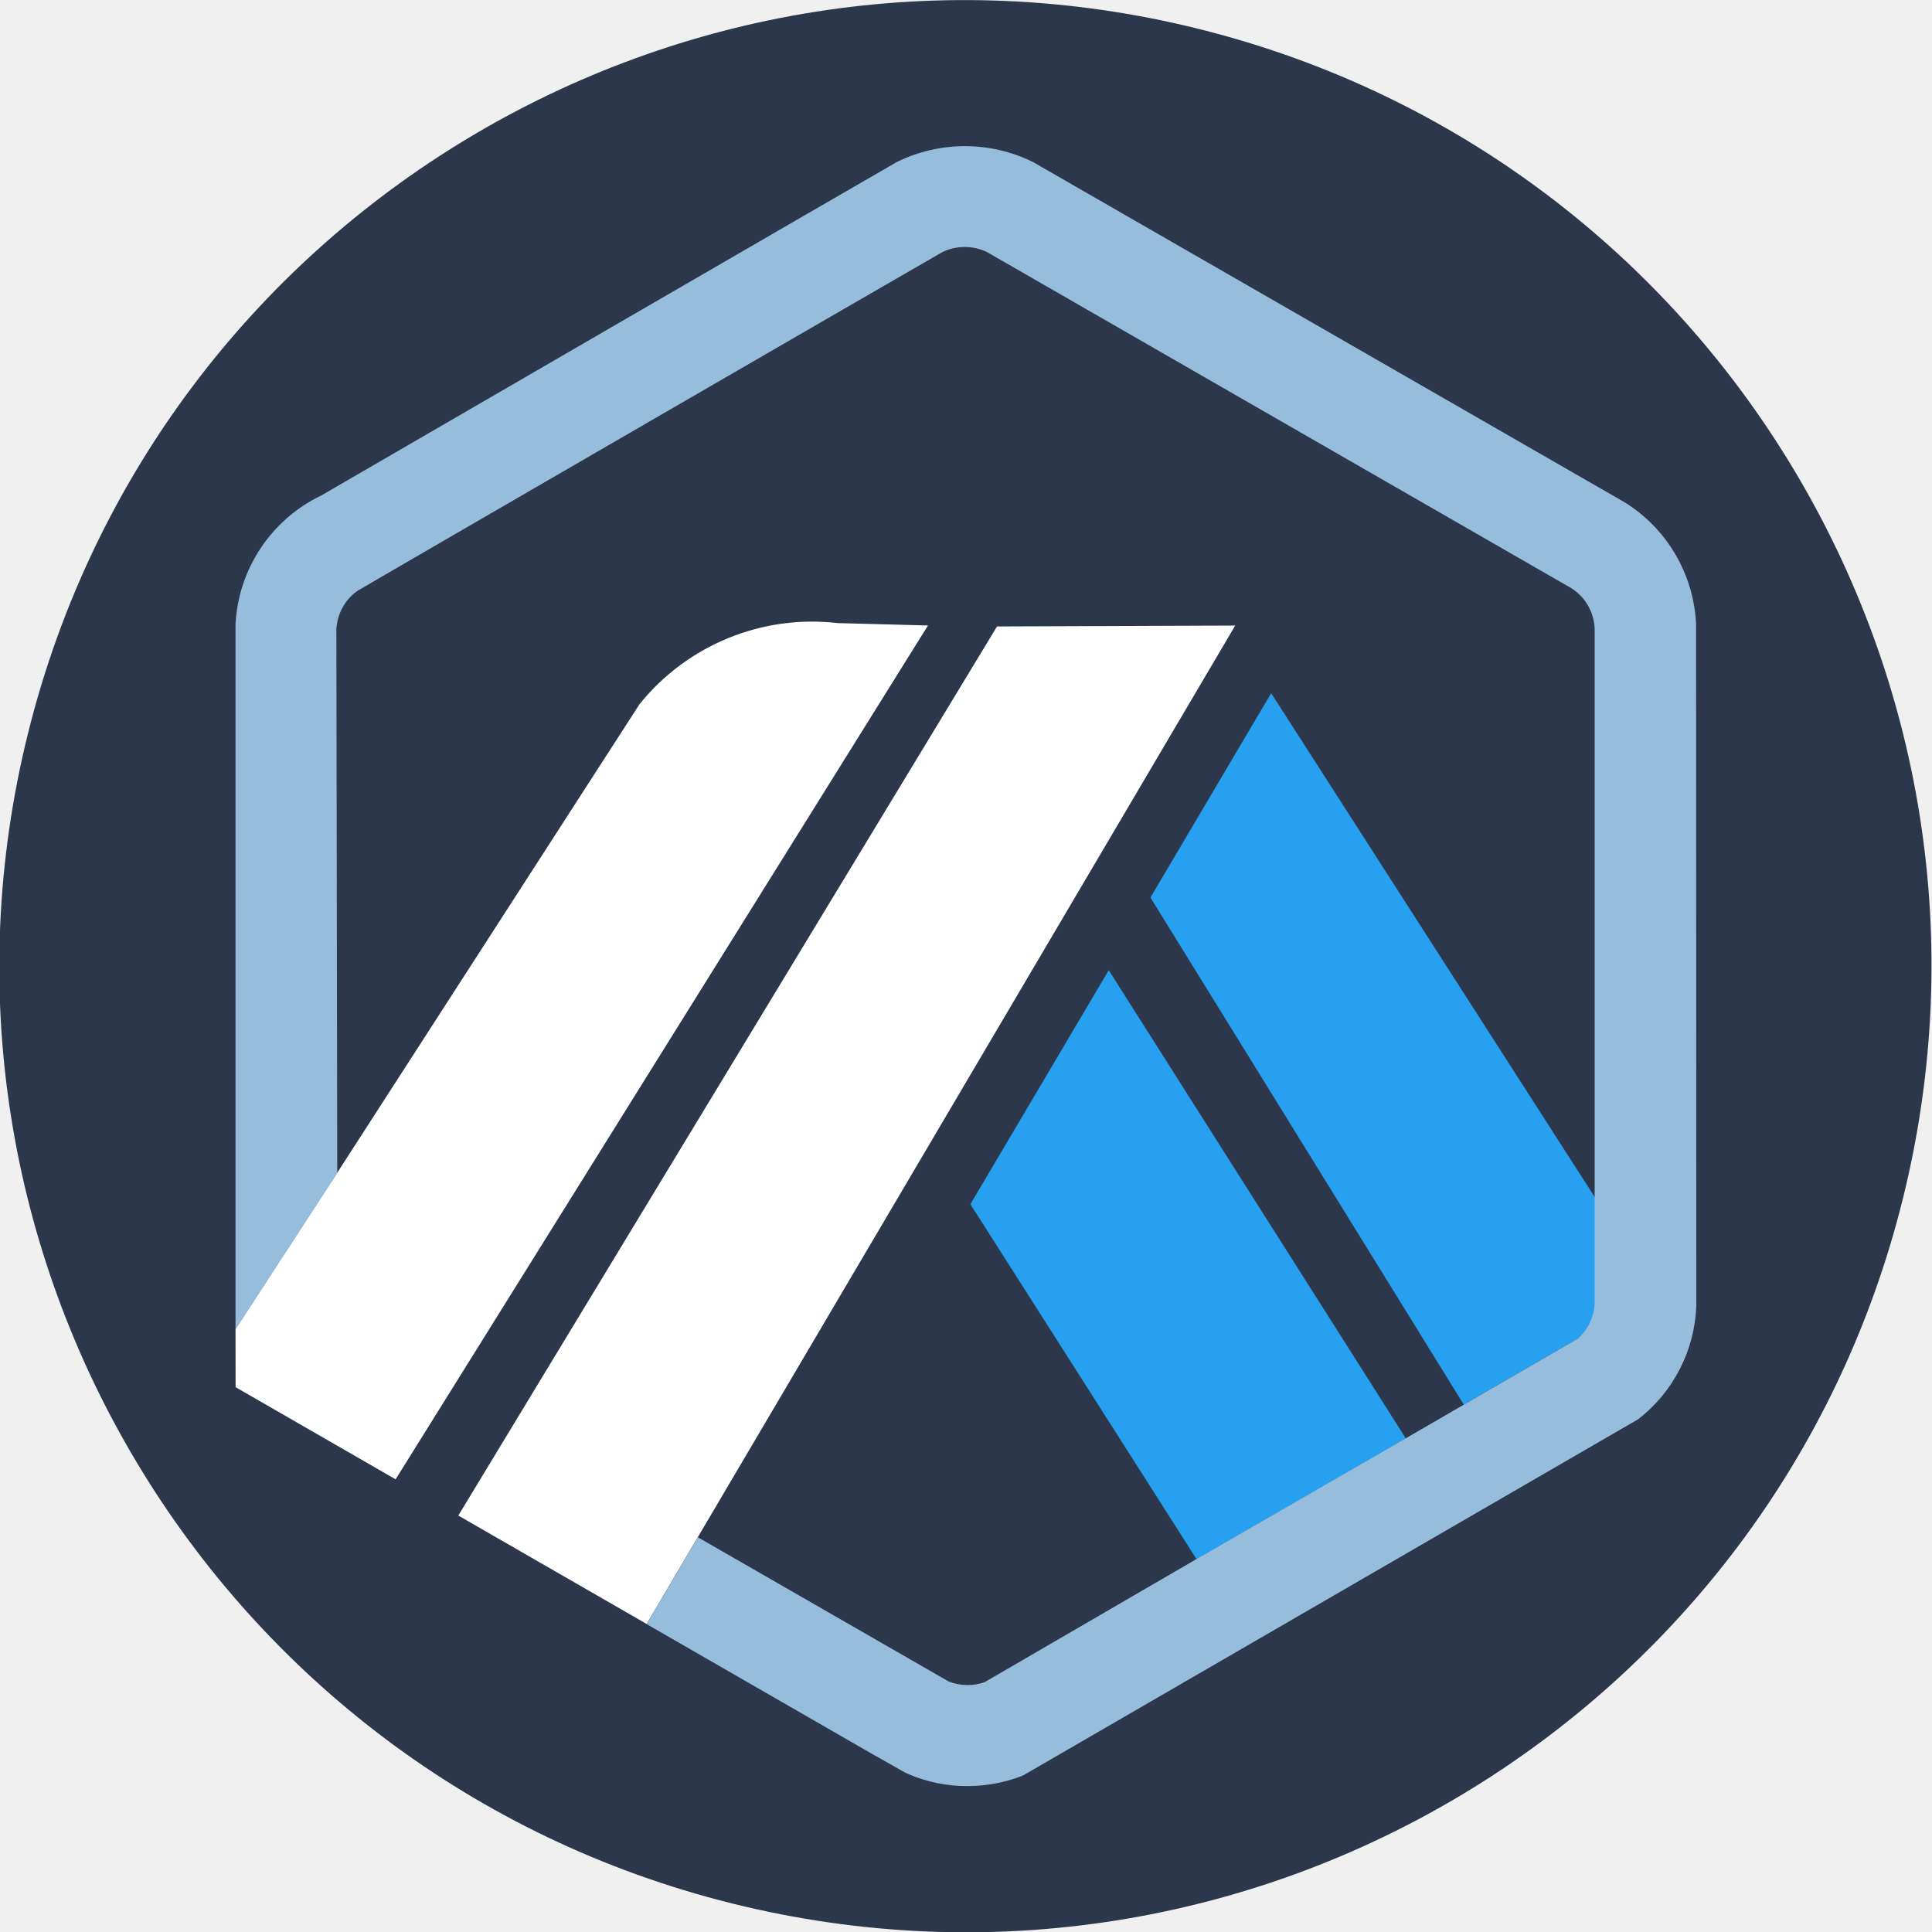
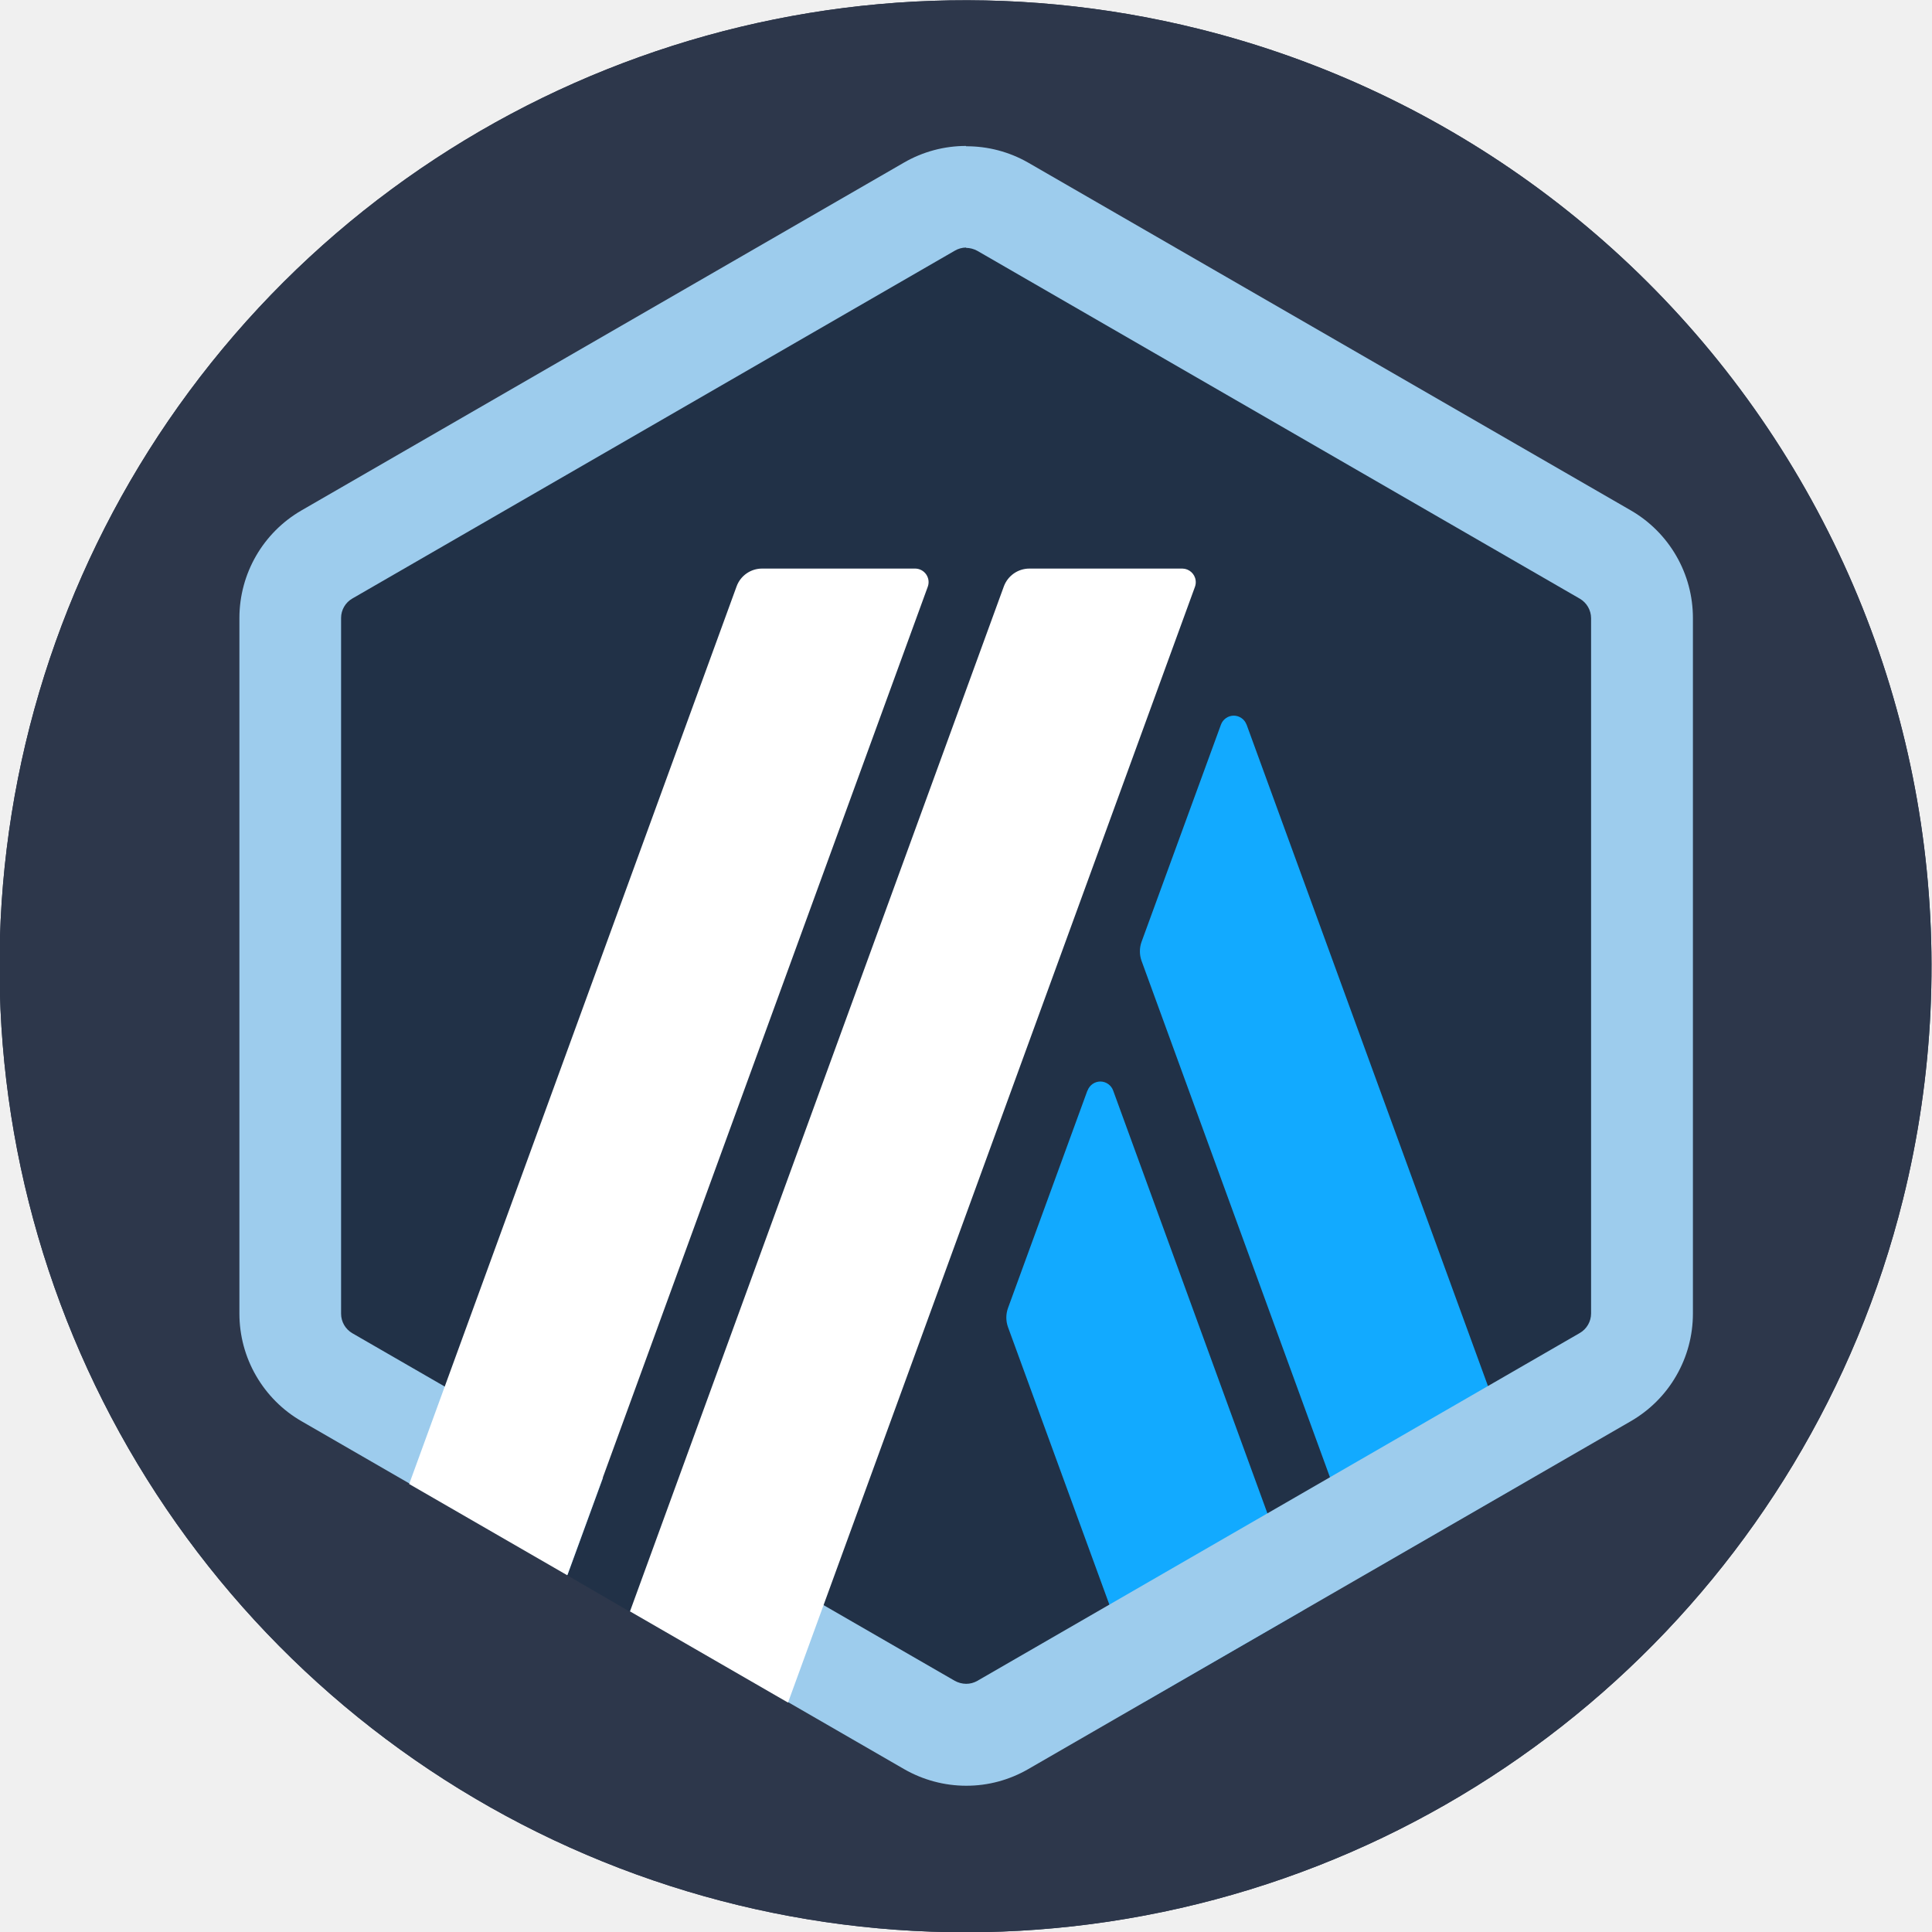
- <svg xmlns="http://www.w3.org/2000/svg" width="24" height="24.003">
-   <path fill="none" d="M0 0h24v24H0z" data-name="Rectangle 179" />
-   <path fill="#2d374b" d="M23.639 14.901A12 12 0 1 1 14.9.361a12 12 0 0 1 8.739 14.54Z" data-name="Path 1467" />
-   <path fill="#2d374b" d="m14.295 11.15 1.5-2.539 4.033 6.281v1.205l-.019-8.293a.625.625 0 0 0-.289-.5l-7.26-4.176a.64.64 0 0 0-.555 0 .6.6 0 0 0-.065.038l-.025.016L4.571 7.27l-.027.012a.637.637 0 0 0-.1.061.627.627 0 0 0-.26.47l.011 6.759L7.951 8.75a2.754 2.754 0 0 1 2.46-1.007l1.123.03L4.915 18.38l.78.449 6.694-11.046 2.959-.011-6.677 11.325 2.782 1.6.332.191a.638.638 0 0 0 .448.009l7.362-4.266-1.408.816Zm.571 8.221-2.81-4.41 1.715-2.911 3.691 5.817Z" data-name="Path 348" />
-   <path fill="#28a0f0" d="m12.056 14.961 2.81 4.41 2.6-1.5-3.691-5.817Z" data-name="Path 349" />
-   <path fill="#28a0f0" d="M19.826 16.098v-1.205l-4.033-6.281-1.5 2.539 3.893 6.3 1.408-.816a.624.624 0 0 0 .23-.454Z" data-name="Path 350" />
-   <path fill="#fff" d="m2.927 17.234 1.988 1.145 6.614-10.608-1.123-.03a2.754 2.754 0 0 0-2.46 1.007L4.19 14.57l-1.264 1.942Z" data-name="Path 351" />
-   <path fill="#fff" d="m15.346 7.772-2.959.011-6.693 11.046 2.34 1.347.636-1.079Z" data-name="Path 352" />
-   <path fill="#96bedc" d="M21.072 7.757a1.885 1.885 0 0 0-.885-1.515l-7.355-4.23a1.913 1.913 0 0 0-1.688 0c-.061.031-7.153 4.144-7.153 4.144a1.882 1.882 0 0 0-1.065 1.6v8.76l1.264-1.942-.011-6.759a.6.6 0 0 1 .009-.073.622.622 0 0 1 .251-.4c.033-.024 7.246-4.2 7.269-4.21a.64.64 0 0 1 .555 0l7.26 4.176a.625.625 0 0 1 .289.5v8.373a.61.61 0 0 1-.217.454l-1.408.816-.726.421-2.6 1.5-2.628 1.527a.638.638 0 0 1-.448-.009L8.67 19.099l-.636 1.079 2.8 1.612.243.137c.1.059.176.1.2.11a1.818 1.818 0 0 0 .743.153 1.871 1.871 0 0 0 .689-.131l7.646-4.428a1.87 1.87 0 0 0 .72-1.408Z" data-name="Path 353" />
+ <svg xmlns="http://www.w3.org/2000/svg" width="24" height="24" fill="none">
+   <g clip-path="url(#a)">
+     <path d="M23.639 14.901a12 12 0 0 1-9.867 8.97 12 12 0 0 1-6.894-1.013 12 12 0 0 1-5.169-4.673 12 12 0 0 1-1.701-6.757A12 12 0 0 1 2.348 4.865 12 12 0 0 1 14.9.361c3.086.77 5.741 2.735 7.379 5.461 1.639 2.726 2.128 5.992 1.36 9.079Z" fill="#2D374B" />
+     <path d="m14.295 11.15 1.5-2.539 4.033 6.281v1.205l-.019-8.293a.625.625 0 0 0-.289-.5l-7.26-4.176a.64.64 0 0 0-.278-.063.64.64 0 0 0-.278.063.588.588 0 0 0-.065.038l-.025.016-7.044 4.088-.027.012a.637.637 0 0 0-.1.061.627.627 0 0 0-.26.47l.011 6.759 3.756-5.822a2.754 2.754 0 0 1 2.46-1.007l1.123.03L4.915 18.38l.78.449L12.389 7.783l2.959-.011L8.671 19.097l2.782 1.6.332.191a.638.638 0 0 0 .448.009l7.362-4.266-1.408.816-3.892-6.297Zm.571 8.221-2.81-4.41 1.715-2.911 3.691 5.817-2.596 1.504Z" fill="#2D374B" />
+     <path d="m12.056 14.961 2.81 4.41 2.6-1.5-3.691-5.817-1.719 2.907ZM19.826 16.098v-1.205l-4.033-6.281-1.5 2.539 3.893 6.3 1.408-.816a.625.625 0 0 0 .163-.203.625.625 0 0 0 .067-.252l.002-.083Z" fill="#28A0F0" />
+     <path d="m2.927 17.234 1.988 1.145L11.529 7.771l-1.123-.03a2.754 2.754 0 0 0-2.46 1.007l-3.756 5.822-1.264 1.942.001.722ZM15.346 7.772l-2.959.011L5.694 18.829l2.34 1.347.636-1.079L15.346 7.772Z" fill="#fff" />
+     <path d="M21.072 7.757a1.884 1.884 0 0 0-.256-.867 1.884 1.884 0 0 0-.629-.648l-7.355-4.23a1.913 1.913 0 0 0-1.688 0c-.061.031-7.153 4.144-7.153 4.144a1.882 1.882 0 0 0-1.065 1.6v8.76l1.264-1.942-.011-6.759a.599.599 0 0 1 .009-.073.622.622 0 0 1 .251-.4c.033-.024 7.246-4.2 7.269-4.21a.64.64 0 0 1 .555 0l7.26 4.176a.624.624 0 0 1 .206.215.624.624 0 0 1 .083.285v8.373a.61.61 0 0 1-.059.25.61.61 0 0 1-.158.204l-1.408.816-.726.421-2.6 1.5-2.628 1.527a.638.638 0 0 1-.448-.009l-3.115-1.791-.636 1.079 2.8 1.612.243.137c.1.059.176.1.2.11.234.103.487.155.743.153.236 0.0.47-.044.689-.131l7.646-4.428c.216-.168.392-.381.516-.624.124-.243.194-.511.204-.784l-.003-8.466Z" fill="#96BEDC" />
+     <g clip-path="url(#b)">
+       <path d="M23.639 14.901a12 12 0 0 1-9.867 8.97 12 12 0 0 1-6.894-1.013 12 12 0 0 1-5.169-4.673 12 12 0 0 1-1.701-6.757A12 12 0 0 1 2.348 4.865 12 12 0 0 1 14.9.361c3.086.77 5.741 2.735 7.379 5.461 1.639 2.726 2.128 5.992 1.36 9.079Z" fill="#2D374B" />
+       <path d="M3.656 8.009v7.986c0.0.251.066.496.191.713a1.426 1.426 0 0 0 .523.522l6.916 3.994a1.429 1.429 0 0 0 1.426 0l6.916-3.994c.217-.125.397-.305.522-.522.125-.217.191-.463.192-.713V8.009a1.425 1.425 0 0 0-.192-.713 1.425 1.425 0 0 0-.522-.522l-6.916-3.994a1.429 1.429 0 0 0-1.426 0l-6.918 3.994a1.424 1.424 0 0 0-.712 1.235Z" fill="#213147" />
+       <path d="m13.507 13.551-.986 2.7a.349.349 0 0 0 0 .233l1.7 4.654 1.963-1.133-2.356-6.458a.169.169 0 0 0-.062-.081.169.169 0 0 0-.097-.031.169.169 0 0 0-.097.031c-.028.02-.05.048-.062.081l-.003.004ZM15.485 9.002a.168.168 0 0 0-.062-.081.169.169 0 0 0-.097-.031.169.169 0 0 0-.097.031.169.169 0 0 0-.062.081l-.987 2.7a.351.351 0 0 0 0 .232l2.78 7.62 1.963-1.133-3.439-9.424.001.005Z" fill="#12AAFF" />
+       <path d="M12.001 3.079a.3.3 0 0 1 .14.037l7.484 4.321a.282.282 0 0 1 .14.242V16.317a.281.281 0 0 1-.038.14.28.28 0 0 1-.102.102l-7.484 4.321a.276.276 0 0 1-.14.037.299.299 0 0 1-.14-.037l-7.484-4.318a.282.282 0 0 1-.102-.102.282.282 0 0 1-.038-.14V7.677a.279.279 0 0 1 .14-.242l7.484-4.321a.282.282 0 0 1 .14-.039m0-1.262a1.538 1.538 0 0 0-.772.207l-7.483 4.32a1.544 1.544 0 0 0-.772 1.337V16.318c0.0.271.071.537.207.772.136.235.33.43.565.565l7.484 4.321c.235.135.501.207.772.207.271.001.537-.071.772-.207l7.484-4.321c.235-.136.43-.33.565-.565.136-.235.207-.501.207-.772V7.677c0-.271-.071-.537-.207-.772a1.544 1.544 0 0 0-.565-.565l-7.486-4.32a1.538 1.538 0 0 0-.771-.203v-.004Z" fill="#9DCCED" />
+       <path d="m7.048 19.57.689-1.886 1.386 1.152-1.3 1.184-.775-.45Z" fill="#213147" />
+       <path d="M11.368 7.063H9.468a.337.337 0 0 0-.318.222L5.083 18.435l1.963 1.133L11.525 7.289a.169.169 0 0 0 .009-.079.169.169 0 0 0-.029-.075.168.168 0 0 0-.137-.072ZM14.688 7.063h-1.9a.338.338 0 0 0-.194.061.339.339 0 0 0-.124.161L7.826 20.017l1.963 1.133L14.844 7.29a.168.168 0 0 0 .009-.079.169.169 0 0 0-.165-.148Z" fill="#fff" />
+     </g>
+   </g>
+   <defs>
+     <clipPath id="a">
+       <path fill="#fff" d="M0 0h24v24.003H0z" />
+     </clipPath>
+     <clipPath id="b">
+       <path fill="#fff" d="M0 0h24v24.003H0z" />
+     </clipPath>
+   </defs>
</svg>
